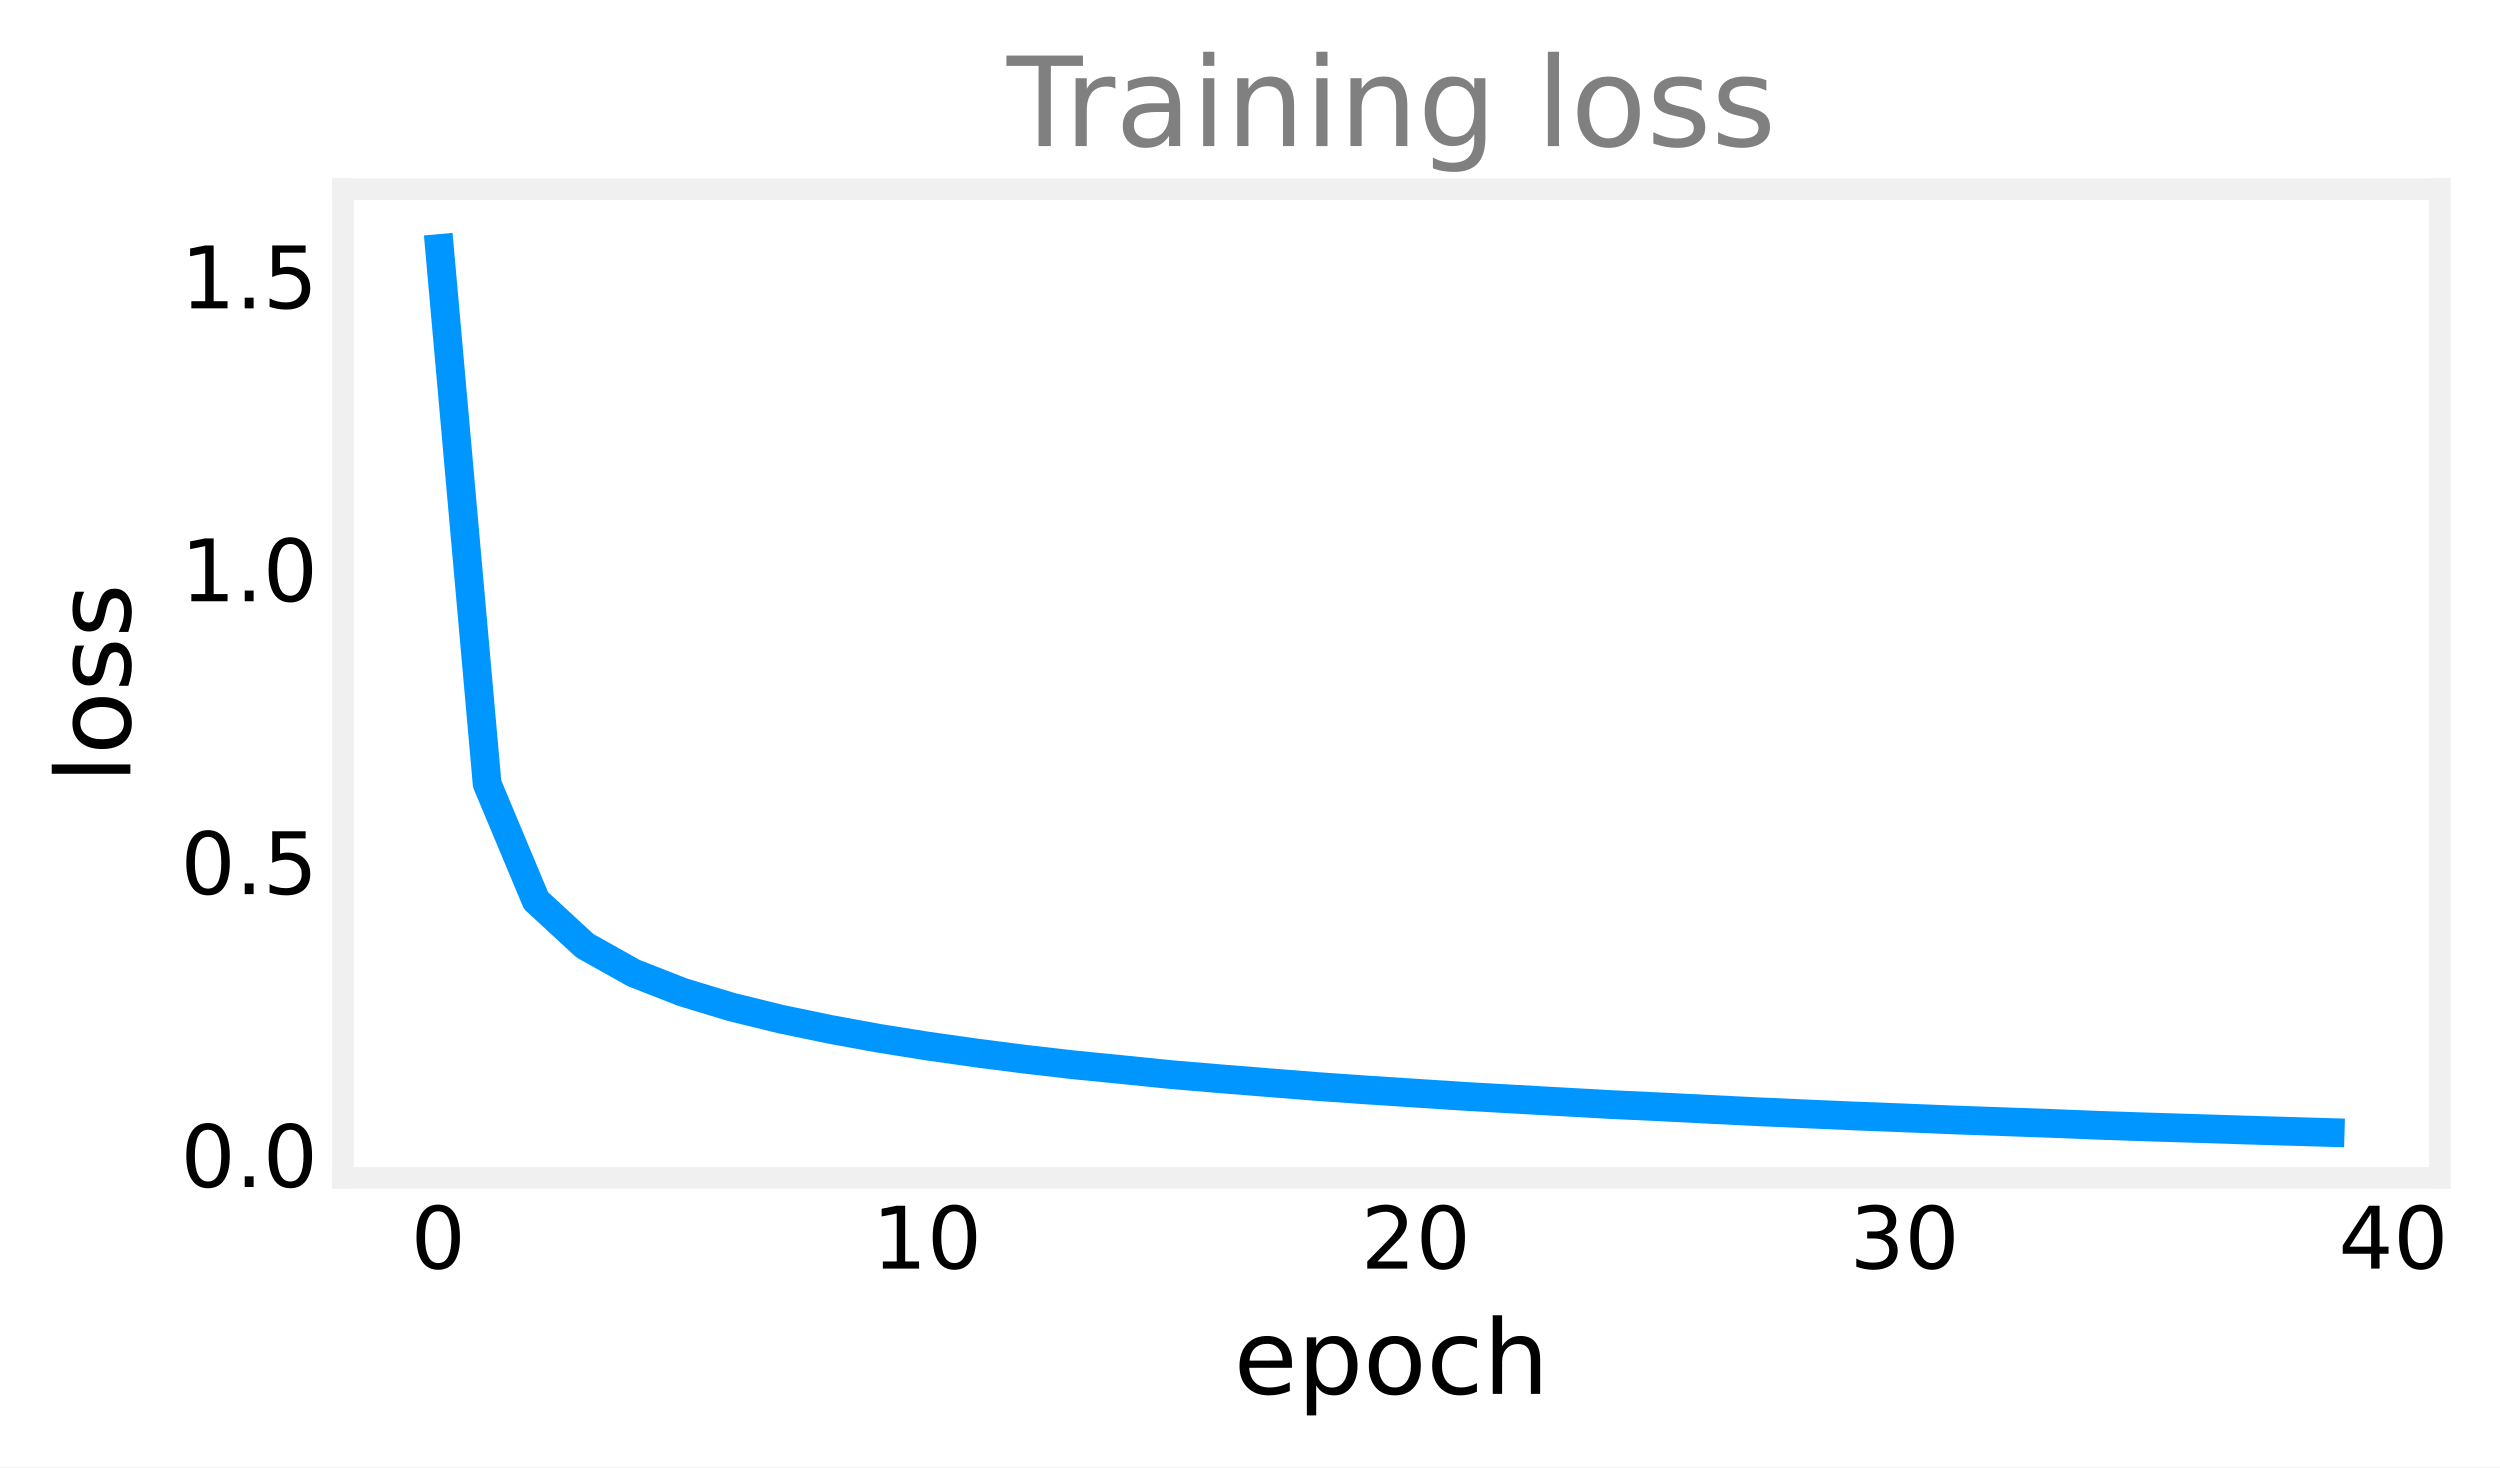
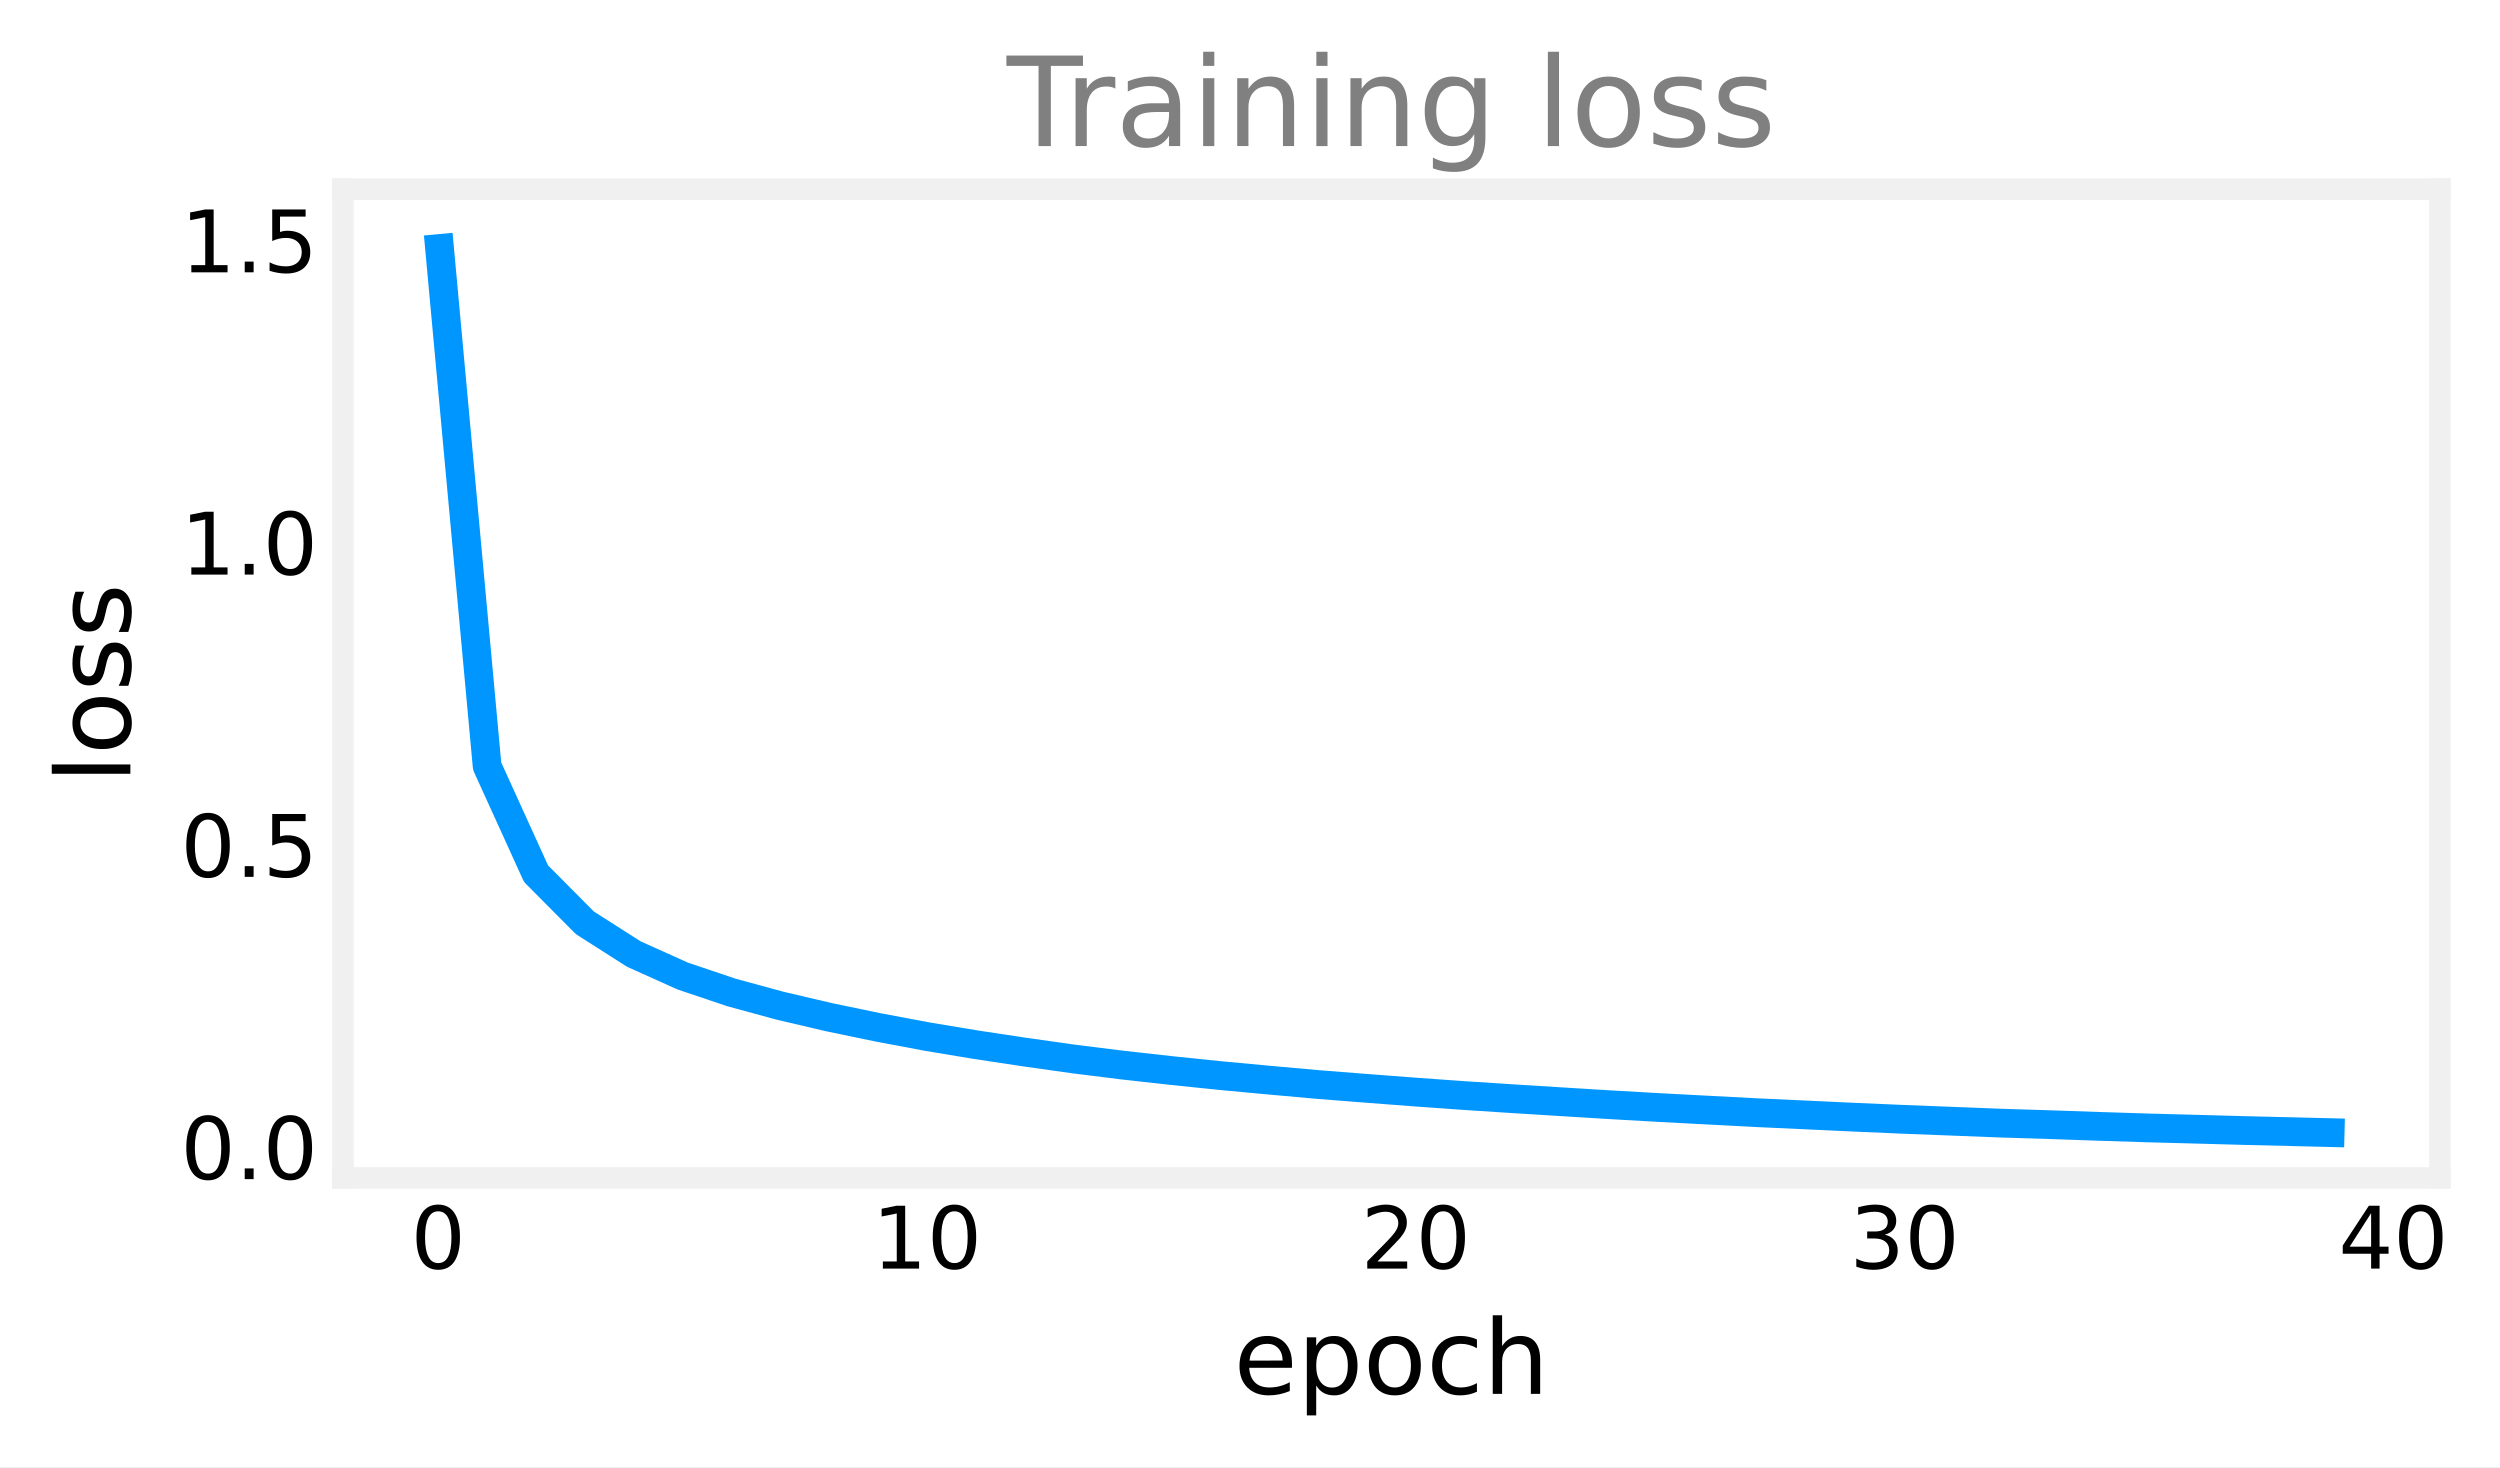
<svg xmlns="http://www.w3.org/2000/svg" xmlns:xlink="http://www.w3.org/1999/xlink" width="347.883pt" height="204.16pt" viewBox="0 0 347.883 204.16" version="1.1">
  <defs>
    <style type="text/css">*{stroke-linejoin: round; stroke-linecap: butt}</style>
  </defs>
  <g id="figure_1">
    <g id="patch_1">
      <path d="M 0 204.16  L 347.883 204.16  L 347.883 0  L 0 0  z " style="fill: #ffffff" />
    </g>
    <g id="axes_1">
      <g id="patch_2">
        <path d="M 47.72 163.91  L 339.51 163.91  L 339.51 26.33  L 47.72 26.33  z " style="fill: #ffffff" />
      </g>
      <g id="matplotlib.axis_1">
        <g id="xtick_1">
          <g id="line2d_1" />
          <g id="text_1">
            <g transform="translate(57.16591 176.5282) scale(0.12 -0.12)">
              <defs>
                <path id="DejaVuSans-30" d="M 2034 4250  Q 1547 4250 1301 3770  Q 1056 3291 1056 2328  Q 1056 1369 1301 889  Q 1547 409 2034 409  Q 2525 409 2770 889  Q 3016 1369 3016 2328  Q 3016 3291 2770 3770  Q 2525 4250 2034 4250  z M 2034 4750  Q 2819 4750 3233 4129  Q 3647 3509 3647 2328  Q 3647 1150 3233 529  Q 2819 -91 2034 -91  Q 1250 -91 836 529  Q 422 1150 422 2328  Q 422 3509 836 4129  Q 1250 4750 2034 4750  z " transform="scale(0.015625)" />
              </defs>
              <use xlink:href="#DejaVuSans-30" />
            </g>
          </g>
        </g>
        <g id="xtick_2">
          <g id="line2d_2" />
          <g id="text_2">
            <g transform="translate(121.3646 176.5282) scale(0.12 -0.12)">
              <defs>
                <path id="DejaVuSans-31" d="M 794 531  L 1825 531  L 1825 4091  L 703 3866  L 703 4441  L 1819 4666  L 2450 4666  L 2450 531  L 3481 531  L 3481 0  L 794 0  L 794 531  z " transform="scale(0.015625)" />
              </defs>
              <use xlink:href="#DejaVuSans-31" />
              <use xlink:href="#DejaVuSans-30" transform="translate(63.62305 0)" />
            </g>
          </g>
        </g>
        <g id="xtick_3">
          <g id="line2d_3" />
          <g id="text_3">
            <g transform="translate(189.3808 176.5282) scale(0.12 -0.12)">
              <defs>
                <path id="DejaVuSans-32" d="M 1228 531  L 3431 531  L 3431 0  L 469 0  L 469 531  Q 828 903 1448 1529  Q 2069 2156 2228 2338  Q 2531 2678 2651 2914  Q 2772 3150 2772 3378  Q 2772 3750 2511 3984  Q 2250 4219 1831 4219  Q 1534 4219 1204 4116  Q 875 4013 500 3803  L 500 4441  Q 881 4594 1212 4672  Q 1544 4750 1819 4750  Q 2544 4750 2975 4387  Q 3406 4025 3406 3419  Q 3406 3131 3298 2873  Q 3191 2616 2906 2266  Q 2828 2175 2409 1742  Q 1991 1309 1228 531  z " transform="scale(0.015625)" />
              </defs>
              <use xlink:href="#DejaVuSans-32" />
              <use xlink:href="#DejaVuSans-30" transform="translate(63.62305 0)" />
            </g>
          </g>
        </g>
        <g id="xtick_4">
          <g id="line2d_4" />
          <g id="text_4">
            <g transform="translate(257.3971 176.5282) scale(0.12 -0.12)">
              <defs>
                <path id="DejaVuSans-33" d="M 2597 2516  Q 3050 2419 3304 2112  Q 3559 1806 3559 1356  Q 3559 666 3084 287  Q 2609 -91 1734 -91  Q 1441 -91 1130 -33  Q 819 25 488 141  L 488 750  Q 750 597 1062 519  Q 1375 441 1716 441  Q 2309 441 2620 675  Q 2931 909 2931 1356  Q 2931 1769 2642 2001  Q 2353 2234 1838 2234  L 1294 2234  L 1294 2753  L 1863 2753  Q 2328 2753 2575 2939  Q 2822 3125 2822 3475  Q 2822 3834 2567 4026  Q 2313 4219 1838 4219  Q 1578 4219 1281 4162  Q 984 4106 628 3988  L 628 4550  Q 988 4650 1302 4700  Q 1616 4750 1894 4750  Q 2613 4750 3031 4423  Q 3450 4097 3450 3541  Q 3450 3153 3228 2886  Q 3006 2619 2597 2516  z " transform="scale(0.015625)" />
              </defs>
              <use xlink:href="#DejaVuSans-33" />
              <use xlink:href="#DejaVuSans-30" transform="translate(63.62305 0)" />
            </g>
          </g>
        </g>
        <g id="xtick_5">
          <g id="line2d_5" />
          <g id="text_5">
            <g transform="translate(325.4133 176.5282) scale(0.12 -0.12)">
              <defs>
                <path id="DejaVuSans-34" d="M 2419 4116  L 825 1625  L 2419 1625  L 2419 4116  z M 2253 4666  L 3047 4666  L 3047 1625  L 3713 1625  L 3713 1100  L 3047 1100  L 3047 0  L 2419 0  L 2419 1100  L 313 1100  L 313 1709  L 2253 4666  z " transform="scale(0.015625)" />
              </defs>
              <use xlink:href="#DejaVuSans-34" />
              <use xlink:href="#DejaVuSans-30" transform="translate(63.62305 0)" />
            </g>
          </g>
        </g>
        <g id="text_6">
          <g transform="translate(171.6865 193.9656) scale(0.144 -0.144)">
            <defs>
              <path id="DejaVuSans-65" d="M 3597 1894  L 3597 1613  L 953 1613  Q 991 1019 1311 708  Q 1631 397 2203 397  Q 2534 397 2845 478  Q 3156 559 3463 722  L 3463 178  Q 3153 47 2828 -22  Q 2503 -91 2169 -91  Q 1331 -91 842 396  Q 353 884 353 1716  Q 353 2575 817 3079  Q 1281 3584 2069 3584  Q 2775 3584 3186 3129  Q 3597 2675 3597 1894  z M 3022 2063  Q 3016 2534 2758 2815  Q 2500 3097 2075 3097  Q 1594 3097 1305 2825  Q 1016 2553 972 2059  L 3022 2063  z " transform="scale(0.015625)" />
              <path id="DejaVuSans-70" d="M 1159 525  L 1159 -1331  L 581 -1331  L 581 3500  L 1159 3500  L 1159 2969  Q 1341 3281 1617 3432  Q 1894 3584 2278 3584  Q 2916 3584 3314 3078  Q 3713 2572 3713 1747  Q 3713 922 3314 415  Q 2916 -91 2278 -91  Q 1894 -91 1617 61  Q 1341 213 1159 525  z M 3116 1747  Q 3116 2381 2855 2742  Q 2594 3103 2138 3103  Q 1681 3103 1420 2742  Q 1159 2381 1159 1747  Q 1159 1113 1420 752  Q 1681 391 2138 391  Q 2594 391 2855 752  Q 3116 1113 3116 1747  z " transform="scale(0.015625)" />
              <path id="DejaVuSans-6f" d="M 1959 3097  Q 1497 3097 1228 2736  Q 959 2375 959 1747  Q 959 1119 1226 758  Q 1494 397 1959 397  Q 2419 397 2687 759  Q 2956 1122 2956 1747  Q 2956 2369 2687 2733  Q 2419 3097 1959 3097  z M 1959 3584  Q 2709 3584 3137 3096  Q 3566 2609 3566 1747  Q 3566 888 3137 398  Q 2709 -91 1959 -91  Q 1206 -91 779 398  Q 353 888 353 1747  Q 353 2609 779 3096  Q 1206 3584 1959 3584  z " transform="scale(0.015625)" />
              <path id="DejaVuSans-63" d="M 3122 3366  L 3122 2828  Q 2878 2963 2633 3030  Q 2388 3097 2138 3097  Q 1578 3097 1268 2742  Q 959 2388 959 1747  Q 959 1106 1268 751  Q 1578 397 2138 397  Q 2388 397 2633 464  Q 2878 531 3122 666  L 3122 134  Q 2881 22 2623 -34  Q 2366 -91 2075 -91  Q 1284 -91 818 406  Q 353 903 353 1747  Q 353 2603 823 3093  Q 1294 3584 2113 3584  Q 2378 3584 2631 3529  Q 2884 3475 3122 3366  z " transform="scale(0.015625)" />
              <path id="DejaVuSans-68" d="M 3513 2113  L 3513 0  L 2938 0  L 2938 2094  Q 2938 2591 2744 2837  Q 2550 3084 2163 3084  Q 1697 3084 1428 2787  Q 1159 2491 1159 1978  L 1159 0  L 581 0  L 581 4863  L 1159 4863  L 1159 2956  Q 1366 3272 1645 3428  Q 1925 3584 2291 3584  Q 2894 3584 3203 3211  Q 3513 2838 3513 2113  z " transform="scale(0.015625)" />
            </defs>
            <use xlink:href="#DejaVuSans-65" />
            <use xlink:href="#DejaVuSans-70" transform="translate(61.52344 0)" />
            <use xlink:href="#DejaVuSans-6f" transform="translate(125 0)" />
            <use xlink:href="#DejaVuSans-63" transform="translate(186.1816 0)" />
            <use xlink:href="#DejaVuSans-68" transform="translate(241.1621 0)" />
          </g>
        </g>
      </g>
      <g id="matplotlib.axis_2">
        <g id="ytick_1">
          <g id="line2d_6" />
          <g id="text_7">
-             <g transform="translate(25.1365 165.1769) scale(0.12 -0.12)">
+             <g transform="translate(25.1365 164.0797) scale(0.12 -0.12)">
              <defs>
                <path id="DejaVuSans-2e" d="M 684 794  L 1344 794  L 1344 0  L 684 0  L 684 794  z " transform="scale(0.015625)" />
              </defs>
              <use xlink:href="#DejaVuSans-30" />
              <use xlink:href="#DejaVuSans-2e" transform="translate(63.62305 0)" />
              <use xlink:href="#DejaVuSans-30" transform="translate(95.41016 0)" />
            </g>
          </g>
        </g>
        <g id="ytick_2">
          <g id="line2d_7" />
          <g id="text_8">
-             <g transform="translate(25.1365 124.421) scale(0.12 -0.12)">
+             <g transform="translate(25.1365 122.0172) scale(0.12 -0.12)">
              <defs>
                <path id="DejaVuSans-35" d="M 691 4666  L 3169 4666  L 3169 4134  L 1269 4134  L 1269 2991  Q 1406 3038 1543 3061  Q 1681 3084 1819 3084  Q 2600 3084 3056 2656  Q 3513 2228 3513 1497  Q 3513 744 3044 326  Q 2575 -91 1722 -91  Q 1428 -91 1123 -41  Q 819 9 494 109  L 494 744  Q 775 591 1075 516  Q 1375 441 1709 441  Q 2250 441 2565 725  Q 2881 1009 2881 1497  Q 2881 1984 2565 2268  Q 2250 2553 1709 2553  Q 1456 2553 1204 2497  Q 953 2441 691 2322  L 691 4666  z " transform="scale(0.015625)" />
              </defs>
              <use xlink:href="#DejaVuSans-30" />
              <use xlink:href="#DejaVuSans-2e" transform="translate(63.62305 0)" />
              <use xlink:href="#DejaVuSans-35" transform="translate(95.41016 0)" />
            </g>
          </g>
        </g>
        <g id="ytick_3">
          <g id="line2d_8" />
          <g id="text_9">
-             <g transform="translate(25.1365 83.6651) scale(0.12 -0.12)">
+             <g transform="translate(25.1365 79.95471) scale(0.12 -0.12)">
              <use xlink:href="#DejaVuSans-31" />
              <use xlink:href="#DejaVuSans-2e" transform="translate(63.62305 0)" />
              <use xlink:href="#DejaVuSans-30" transform="translate(95.41016 0)" />
            </g>
          </g>
        </g>
        <g id="ytick_4">
          <g id="line2d_9" />
          <g id="text_10">
-             <g transform="translate(25.1365 42.9092) scale(0.12 -0.12)">
+             <g transform="translate(25.1365 37.89222) scale(0.12 -0.12)">
              <use xlink:href="#DejaVuSans-31" />
              <use xlink:href="#DejaVuSans-2e" transform="translate(63.62305 0)" />
              <use xlink:href="#DejaVuSans-35" transform="translate(95.41016 0)" />
            </g>
          </g>
        </g>
        <g id="text_11">
          <g transform="translate(18.14175 109.0273) rotate(-90) scale(0.144 -0.144)">
            <defs>
              <path id="DejaVuSans-6c" d="M 603 4863  L 1178 4863  L 1178 0  L 603 0  L 603 4863  z " transform="scale(0.015625)" />
              <path id="DejaVuSans-73" d="M 2834 3397  L 2834 2853  Q 2591 2978 2328 3040  Q 2066 3103 1784 3103  Q 1356 3103 1142 2972  Q 928 2841 928 2578  Q 928 2378 1081 2264  Q 1234 2150 1697 2047  L 1894 2003  Q 2506 1872 2764 1633  Q 3022 1394 3022 966  Q 3022 478 2636 193  Q 2250 -91 1575 -91  Q 1294 -91 989 -36  Q 684 19 347 128  L 347 722  Q 666 556 975 473  Q 1284 391 1588 391  Q 1994 391 2212 530  Q 2431 669 2431 922  Q 2431 1156 2273 1281  Q 2116 1406 1581 1522  L 1381 1569  Q 847 1681 609 1914  Q 372 2147 372 2553  Q 372 3047 722 3315  Q 1072 3584 1716 3584  Q 2034 3584 2315 3537  Q 2597 3491 2834 3397  z " transform="scale(0.015625)" />
            </defs>
            <use xlink:href="#DejaVuSans-6c" />
            <use xlink:href="#DejaVuSans-6f" transform="translate(27.7832 0)" />
            <use xlink:href="#DejaVuSans-73" transform="translate(88.96484 0)" />
            <use xlink:href="#DejaVuSans-73" transform="translate(141.0645 0)" />
          </g>
        </g>
      </g>
      <g id="line2d_10">
-         <path d="M 60.983 32.584  L 67.785 109.072  L 74.587 125.32  L 81.388 131.597  L 88.19 135.409  L 94.992 138.072  L 101.793 140.134  L 108.595 141.801  L 115.396 143.218  L 122.198 144.467  L 129 145.553  L 135.801 146.518  L 142.603 147.393  L 149.404 148.177  L 156.206 148.85  L 163.008 149.54  L 169.809 150.113  L 176.611 150.661  L 183.413 151.2  L 190.214 151.675  L 197.016 152.118  L 203.817 152.561  L 210.619 152.946  L 217.421 153.326  L 224.222 153.705  L 231.024 154.021  L 237.826 154.369  L 244.627 154.702  L 251.429 155.004  L 258.23 155.301  L 265.032 155.562  L 271.834 155.84  L 278.635 156.084  L 285.437 156.325  L 292.239 156.597  L 299.04 156.826  L 305.842 157.036  L 312.643 157.253  L 319.445 157.455  L 326.247 157.656  " clip-path="url(#p051e9fb9d6)" style="fill: none; stroke: #0096ff; stroke-width: 4" />
+         <path d="M 60.983 32.584  L 67.785 106.614  L 74.587 121.571  L 81.388 128.415  L 88.19 132.756  L 94.992 135.818  L 101.793 138.108  L 108.595 139.961  L 115.396 141.553  L 122.198 142.965  L 129 144.245  L 135.801 145.376  L 142.603 146.403  L 149.404 147.364  L 156.206 148.212  L 163.008 148.97  L 169.809 149.671  L 176.611 150.305  L 183.413 150.916  L 190.214 151.451  L 197.016 151.969  L 203.817 152.456  L 210.619 152.898  L 217.421 153.321  L 224.222 153.738  L 231.024 154.126  L 237.826 154.485  L 244.627 154.841  L 251.429 155.154  L 258.23 155.472  L 265.032 155.766  L 271.834 156.03  L 278.635 156.295  L 285.437 156.506  L 292.239 156.742  L 299.04 156.957  L 305.842 157.138  L 312.643 157.326  L 319.445 157.488  L 326.247 157.656  " clip-path="url(#p0b22dd3ede)" style="fill: none; stroke: #0096ff; stroke-width: 4" />
      </g>
      <g id="patch_3">
        <path d="M 47.72 163.91  L 47.72 26.33  " style="fill: none; stroke: #f0f0f0; stroke-width: 3; stroke-linejoin: miter; stroke-linecap: square" />
      </g>
      <g id="patch_4">
        <path d="M 339.51 163.91  L 339.51 26.33  " style="fill: none; stroke: #f0f0f0; stroke-width: 3; stroke-linejoin: miter; stroke-linecap: square" />
      </g>
      <g id="patch_5">
        <path d="M 47.72 163.91  L 339.51 163.91  " style="fill: none; stroke: #f0f0f0; stroke-width: 3; stroke-linejoin: miter; stroke-linecap: square" />
      </g>
      <g id="patch_6">
        <path d="M 47.72 26.33  L 339.51 26.33  " style="fill: none; stroke: #f0f0f0; stroke-width: 3; stroke-linejoin: miter; stroke-linecap: square" />
      </g>
      <g id="text_12">
        <g style="fill: #808080" transform="translate(140.0943 20.3301) scale(0.1728 -0.1728)">
          <defs>
            <path id="DejaVuSans-54" d="M -19 4666  L 3928 4666  L 3928 4134  L 2272 4134  L 2272 0  L 1638 0  L 1638 4134  L -19 4134  L -19 4666  z " transform="scale(0.015625)" />
            <path id="DejaVuSans-72" d="M 2631 2963  Q 2534 3019 2420 3045  Q 2306 3072 2169 3072  Q 1681 3072 1420 2755  Q 1159 2438 1159 1844  L 1159 0  L 581 0  L 581 3500  L 1159 3500  L 1159 2956  Q 1341 3275 1631 3429  Q 1922 3584 2338 3584  Q 2397 3584 2469 3576  Q 2541 3569 2628 3553  L 2631 2963  z " transform="scale(0.015625)" />
            <path id="DejaVuSans-61" d="M 2194 1759  Q 1497 1759 1228 1600  Q 959 1441 959 1056  Q 959 750 1161 570  Q 1363 391 1709 391  Q 2188 391 2477 730  Q 2766 1069 2766 1631  L 2766 1759  L 2194 1759  z M 3341 1997  L 3341 0  L 2766 0  L 2766 531  Q 2569 213 2275 61  Q 1981 -91 1556 -91  Q 1019 -91 701 211  Q 384 513 384 1019  Q 384 1609 779 1909  Q 1175 2209 1959 2209  L 2766 2209  L 2766 2266  Q 2766 2663 2505 2880  Q 2244 3097 1772 3097  Q 1472 3097 1187 3025  Q 903 2953 641 2809  L 641 3341  Q 956 3463 1253 3523  Q 1550 3584 1831 3584  Q 2591 3584 2966 3190  Q 3341 2797 3341 1997  z " transform="scale(0.015625)" />
            <path id="DejaVuSans-69" d="M 603 3500  L 1178 3500  L 1178 0  L 603 0  L 603 3500  z M 603 4863  L 1178 4863  L 1178 4134  L 603 4134  L 603 4863  z " transform="scale(0.015625)" />
            <path id="DejaVuSans-6e" d="M 3513 2113  L 3513 0  L 2938 0  L 2938 2094  Q 2938 2591 2744 2837  Q 2550 3084 2163 3084  Q 1697 3084 1428 2787  Q 1159 2491 1159 1978  L 1159 0  L 581 0  L 581 3500  L 1159 3500  L 1159 2956  Q 1366 3272 1645 3428  Q 1925 3584 2291 3584  Q 2894 3584 3203 3211  Q 3513 2838 3513 2113  z " transform="scale(0.015625)" />
            <path id="DejaVuSans-67" d="M 2906 1791  Q 2906 2416 2648 2759  Q 2391 3103 1925 3103  Q 1463 3103 1205 2759  Q 947 2416 947 1791  Q 947 1169 1205 825  Q 1463 481 1925 481  Q 2391 481 2648 825  Q 2906 1169 2906 1791  z M 3481 434  Q 3481 -459 3084 -895  Q 2688 -1331 1869 -1331  Q 1566 -1331 1297 -1286  Q 1028 -1241 775 -1147  L 775 -588  Q 1028 -725 1275 -790  Q 1522 -856 1778 -856  Q 2344 -856 2625 -561  Q 2906 -266 2906 331  L 2906 616  Q 2728 306 2450 153  Q 2172 0 1784 0  Q 1141 0 747 490  Q 353 981 353 1791  Q 353 2603 747 3093  Q 1141 3584 1784 3584  Q 2172 3584 2450 3431  Q 2728 3278 2906 2969  L 2906 3500  L 3481 3500  L 3481 434  z " transform="scale(0.015625)" />
            <path id="DejaVuSans-20" transform="scale(0.015625)" />
          </defs>
          <use xlink:href="#DejaVuSans-54" />
          <use xlink:href="#DejaVuSans-72" transform="translate(46.33398 0)" />
          <use xlink:href="#DejaVuSans-61" transform="translate(87.44727 0)" />
          <use xlink:href="#DejaVuSans-69" transform="translate(148.7266 0)" />
          <use xlink:href="#DejaVuSans-6e" transform="translate(176.5098 0)" />
          <use xlink:href="#DejaVuSans-69" transform="translate(239.8887 0)" />
          <use xlink:href="#DejaVuSans-6e" transform="translate(267.6719 0)" />
          <use xlink:href="#DejaVuSans-67" transform="translate(331.0508 0)" />
          <use xlink:href="#DejaVuSans-20" transform="translate(394.5273 0)" />
          <use xlink:href="#DejaVuSans-6c" transform="translate(426.3145 0)" />
          <use xlink:href="#DejaVuSans-6f" transform="translate(454.0977 0)" />
          <use xlink:href="#DejaVuSans-73" transform="translate(515.2793 0)" />
          <use xlink:href="#DejaVuSans-73" transform="translate(567.3789 0)" />
        </g>
      </g>
    </g>
  </g>
  <defs>
-     <clipPath id="p051e9fb9d6">
+     <clipPath id="p0b22dd3ede">
      <rect x="47.72" y="26.33" width="291.79" height="137.58" />
    </clipPath>
  </defs>
</svg>
